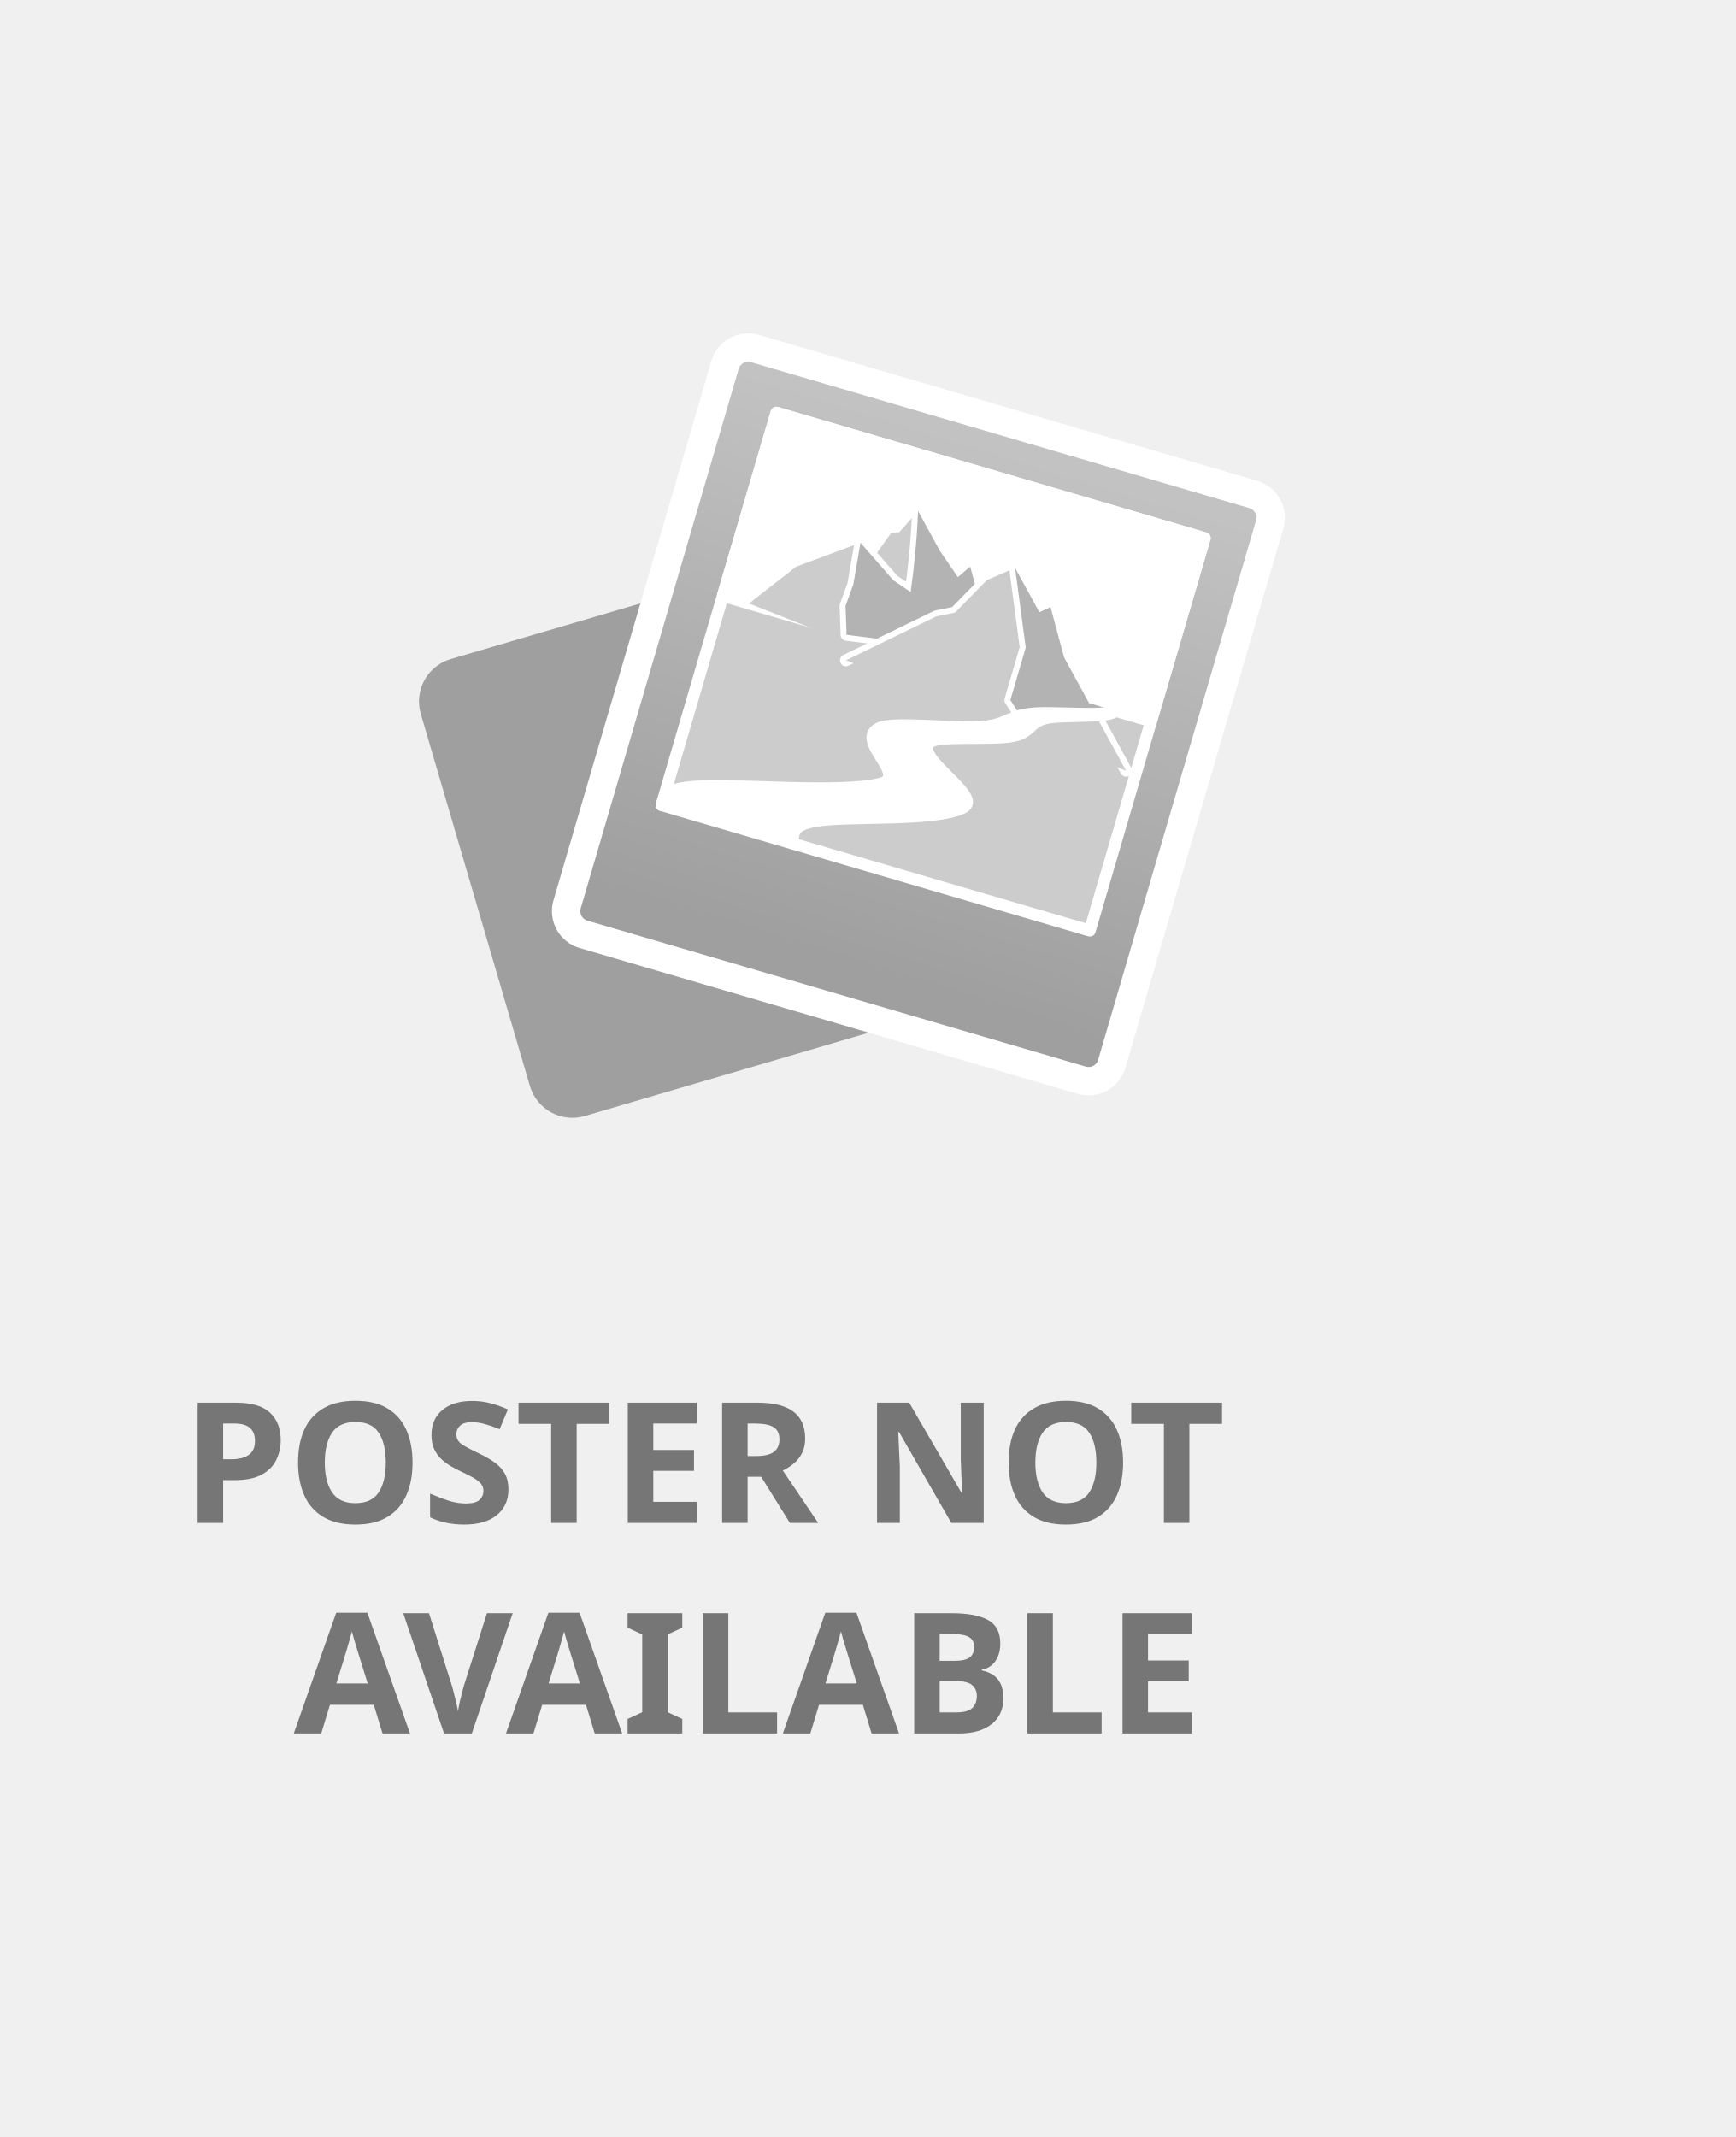
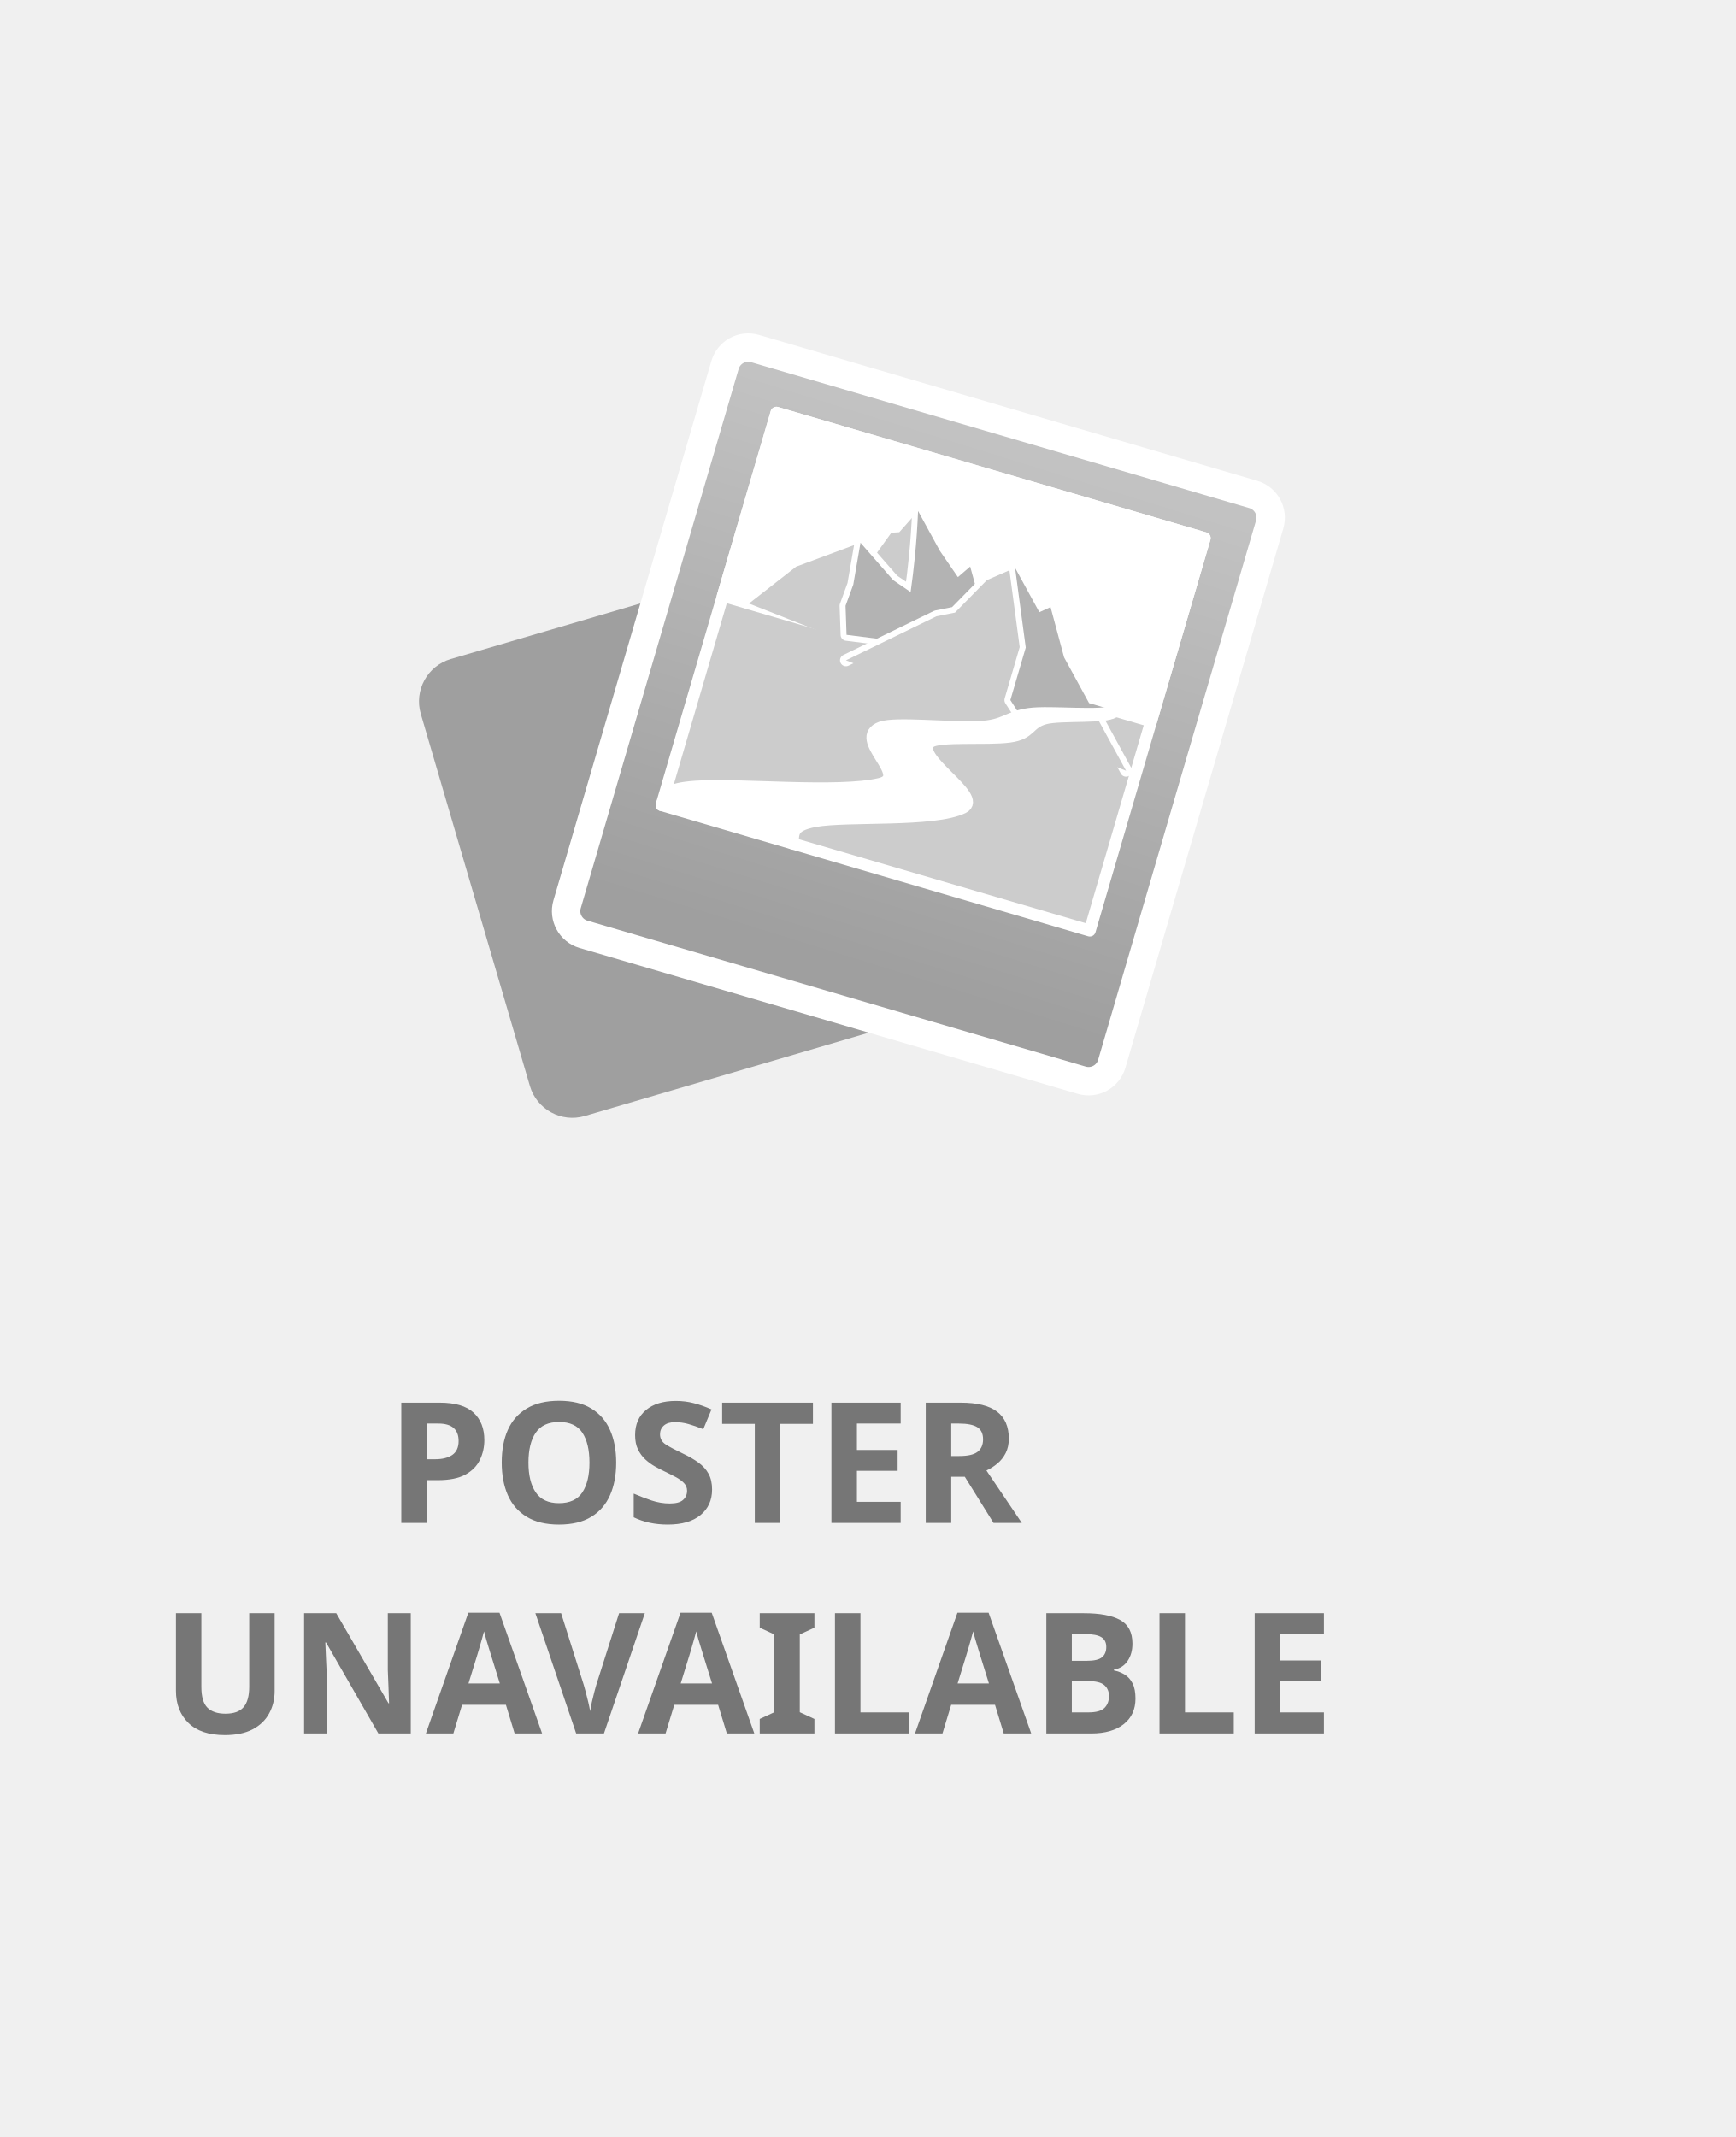
<svg xmlns="http://www.w3.org/2000/svg" xmlns:xlink="http://www.w3.org/1999/xlink" version="1.1" id="svg2" viewBox="0 0 329.778 406.007" height="406.007" width="329.778">
  <defs id="defs4">
    <linearGradient id="linearGradient967">
      <stop id="stop963" offset="0" style="stop-color:#c2c2c2;stop-opacity:1" />
      <stop id="stop965" offset="1" style="stop-color:#9f9f9f;stop-opacity:1" />
    </linearGradient>
    <linearGradient gradientTransform="translate(-45.25483,0.3535534)" gradientUnits="userSpaceOnUse" y2="108.776" x2="658.458" y1="6.6" x1="660.067" id="linearGradient969" xlink:href="#linearGradient967" />
  </defs>
  <g transform="translate(-399.1344,-122.7905)" id="layer1">
    <rect ry="7.014" y="122.791" x="399.134" height="406.007" width="329.778" id="rect1017" style="fill:none;fill-opacity:1;fill-rule:nonzero;stroke:none;stroke-width:1.593;stroke-linecap:round;stroke-linejoin:round;stroke-miterlimit:4;stroke-dasharray:none;stroke-opacity:1" />
    <g transform="translate(43.77817,191.0416)" id="g1015">
      <rect style="fill:#9f9f9f;fill-opacity:1;fill-rule:nonzero;stroke:none;stroke-width:2.3;stroke-linecap:round;stroke-linejoin:round;stroke-miterlimit:4;stroke-dasharray:none;stroke-opacity:1" id="rect1002" width="82.49" height="90.47" x="398.758" y="178.747" ry="8.397" transform="rotate(-16.34282)" />
      <g id="g1000" transform="rotate(16.32053,538.1356,-184.8973)">
        <rect ry="4.596" y="1.65" x="547.186" height="115.966" width="107.834" id="rect961" style="fill:url(#linearGradient969);fill-opacity:1;fill-rule:nonzero;stroke:#ffffff;stroke-width:5.398;stroke-linecap:round;stroke-linejoin:round;stroke-miterlimit:4;stroke-dasharray:none" />
        <g style="stroke:#ffffff;stroke-width:13.071;stroke-miterlimit:4;stroke-dasharray:none;stroke-opacity:1" transform="matrix(0.1726547,0,0,0.1726547,512.4932,-6.329646)" id="g875">
          <rect style="color:#000000;clip-rule:nonzero;display:inline;overflow:visible;visibility:visible;opacity:1;isolation:auto;mix-blend-mode:normal;color-interpolation:sRGB;color-interpolation-filters:linearRGB;solid-color:#000000;solid-opacity:1;fill:#cccccc;fill-opacity:1;fill-rule:evenodd;stroke:#ffffff;stroke-width:13.071;stroke-linecap:round;stroke-linejoin:round;stroke-miterlimit:4;stroke-dasharray:none;stroke-dashoffset:0;stroke-opacity:1;marker:none;color-rendering:auto;image-rendering:auto;shape-rendering:auto;text-rendering:auto;enable-background:accumulate" id="rect3338" width="491.106" height="449.998" x="270" y="107.362" />
          <rect style="color:#000000;clip-rule:nonzero;display:inline;overflow:visible;visibility:visible;opacity:1;isolation:auto;mix-blend-mode:normal;color-interpolation:sRGB;color-interpolation-filters:linearRGB;solid-color:#000000;solid-opacity:1;fill:#ffffff;fill-opacity:1;fill-rule:evenodd;stroke:#ffffff;stroke-width:13.071;stroke-linecap:round;stroke-linejoin:round;stroke-miterlimit:4;stroke-dasharray:none;stroke-dashoffset:0;stroke-opacity:1;marker:none;color-rendering:auto;image-rendering:auto;shape-rendering:auto;text-rendering:auto;enable-background:accumulate" id="rect3342" width="491.106" height="210" x="270" y="107.362" />
          <path style="color:#000000;clip-rule:nonzero;display:inline;overflow:visible;visibility:visible;opacity:1;isolation:auto;mix-blend-mode:normal;color-interpolation:sRGB;color-interpolation-filters:linearRGB;solid-color:#000000;solid-opacity:1;fill:#cccccc;fill-opacity:1;fill-rule:evenodd;stroke:#ffffff;stroke-width:13.071;stroke-linecap:round;stroke-linejoin:round;stroke-miterlimit:4;stroke-dasharray:none;stroke-dashoffset:0;stroke-opacity:1;marker:none;paint-order:stroke;color-rendering:auto;image-rendering:auto;shape-rendering:auto;text-rendering:auto;enable-background:accumulate" d="m 300,317.363 38.461,-53.538 60.531,-45.161 15.883,18.574 13.613,-38.684 8.201,-2.982 13.311,-28.209 180,180" id="path3344" />
          <path style="color:#000000;clip-rule:nonzero;display:inline;overflow:visible;visibility:visible;opacity:1;isolation:auto;mix-blend-mode:normal;color-interpolation:sRGB;color-interpolation-filters:linearRGB;solid-color:#000000;solid-opacity:1;fill:#b3b3b3;fill-opacity:1;fill-rule:evenodd;stroke:#ffffff;stroke-width:13.071;stroke-linecap:round;stroke-linejoin:round;stroke-miterlimit:4;stroke-dasharray:none;stroke-dashoffset:0;stroke-opacity:1;marker:none;paint-order:stroke;color-rendering:auto;image-rendering:auto;shape-rendering:auto;text-rendering:auto;enable-background:accumulate" d="m 180,60 c 4.093,16.475 7.712,33.067 10.852,49.75 2.383,12.661 4.489,25.374 6.316,38.127 l -22.064,-7.16 -46.111,-29.416 5.324,46.426 -1.615,24.787 10.053,30.377 73.186,-11.756 L 300,180 252.199,102.566 242.5,117.5 215.375,95.375 Z" transform="translate(270,107.3623)" id="path3390-0" />
          <path id="path3358" d="m 420,347.363 81.899,-74.43 18.506,-9.68 23.651,-44.189 25.944,-21.701 180,180" style="color:#000000;clip-rule:nonzero;display:inline;overflow:visible;visibility:visible;opacity:1;isolation:auto;mix-blend-mode:normal;color-interpolation:sRGB;color-interpolation-filters:linearRGB;solid-color:#000000;solid-opacity:1;fill:#cccccc;fill-opacity:1;fill-rule:evenodd;stroke:#ffffff;stroke-width:13.071;stroke-linecap:round;stroke-linejoin:round;stroke-miterlimit:4;stroke-dasharray:none;stroke-dashoffset:0;stroke-opacity:1;marker:none;paint-order:stroke;color-rendering:auto;image-rendering:auto;shape-rendering:auto;text-rendering:auto;enable-background:accumulate" />
          <path style="color:#000000;clip-rule:nonzero;display:inline;overflow:visible;visibility:visible;opacity:1;isolation:auto;mix-blend-mode:normal;color-interpolation:sRGB;color-interpolation-filters:linearRGB;solid-color:#000000;solid-opacity:1;fill:#b3b3b3;fill-opacity:1;fill-rule:evenodd;stroke:#ffffff;stroke-width:13.071;stroke-linecap:round;stroke-linejoin:round;stroke-miterlimit:4;stroke-dasharray:none;stroke-dashoffset:0;stroke-opacity:1;marker:none;paint-order:stroke;color-rendering:auto;image-rendering:auto;shape-rendering:auto;text-rendering:auto;enable-background:accumulate" d="m 570,197.363 35.939,80.913 v 30.11 30.11 l 22.459,19.467 c 6.525,-6.45 14.149,-11.785 22.444,-15.705 14.825,-7.004 31.338,-9.36 47.171,-13.622 6.428,-1.73 12.907,-3.854 18.213,-7.873 1.352,-1.024 2.616,-2.163 3.774,-3.401 h -30 l -40.521,-40.55 -29.856,-48.92 -10.253,8.839 z" id="path3386" />
          <path style="color:#000000;clip-rule:nonzero;display:inline;overflow:visible;visibility:visible;opacity:1;isolation:auto;mix-blend-mode:normal;color-interpolation:sRGB;color-interpolation-filters:linearRGB;solid-color:#000000;solid-opacity:1;fill:#ffffff;fill-opacity:1;fill-rule:evenodd;stroke:#ffffff;stroke-width:13.071;stroke-linecap:round;stroke-linejoin:round;stroke-miterlimit:4;stroke-dasharray:none;stroke-dashoffset:0;stroke-opacity:1;marker:none;paint-order:stroke;color-rendering:auto;image-rendering:auto;shape-rendering:auto;text-rendering:auto;enable-background:accumulate" d="m 420,557.362 c -0.417,-9.601 -8.818,-17.609 17.125,-30.668 31.832,-16.024 125.895,-35.888 152.154,-59.984 19.427,-17.827 -70.415,-37.669 -55.019,-59.073 6.981,-9.705 59.037,-19.969 82.146,-30.274 21.906,-9.768 15.141,-19.803 31.405,-29.975 15.709,-9.826 68.35,-19.774 72.189,-30.025 -10.414,10.522 -68.834,20.403 -90,30 -22.338,10.128 -21.469,19.93 -49.431,29.484 -30.125,10.292 -89.142,20.553 -102.708,30.516 -28.413,20.869 46.863,42.6 16.202,60 C 452.543,490.926 344.722,510.657 300,527.363 c -30.904,11.544 -28.408,17.748 -30,30" id="path3370" />
        </g>
      </g>
    </g>
    <text id="text1021" y="412.125" x="562.007" style="font-style:normal;font-weight:normal;font-size:32px;line-height:1.25;font-family:sans-serif;fill:#767676;fill-opacity:1;stroke:none" xml:space="preserve">
-       <tspan style="font-style:normal;font-variant:normal;font-weight:bold;font-stretch:normal;font-size:32px;font-family:sans-serif;-inkscape-font-specification:'sans-serif Bold';text-align:center;text-anchor:middle" y="412.125" x="562.007" id="tspan1019">POSTER NOT</tspan>
-       <tspan style="font-style:normal;font-variant:normal;font-weight:bold;font-stretch:normal;font-size:32px;font-family:sans-serif;-inkscape-font-specification:'sans-serif Bold';text-align:center;text-anchor:middle" id="tspan1023" y="452.125" x="562.007">AVAILABLE</tspan>
+       <tspan style="font-style:normal;font-variant:normal;font-weight:bold;font-stretch:normal;font-size:32px;font-family:sans-serif;-inkscape-font-specification:'sans-serif Bold';text-align:center;text-anchor:middle" y="412.125" x="562.007" id="tspan1019">POSTER</tspan>
+       <tspan style="font-style:normal;font-variant:normal;font-weight:bold;font-stretch:normal;font-size:32px;font-family:sans-serif;-inkscape-font-specification:'sans-serif Bold';text-align:center;text-anchor:middle" id="tspan1023" y="452.125" x="562.007">UNAVAILABLE</tspan>
    </text>
  </g>
</svg>
